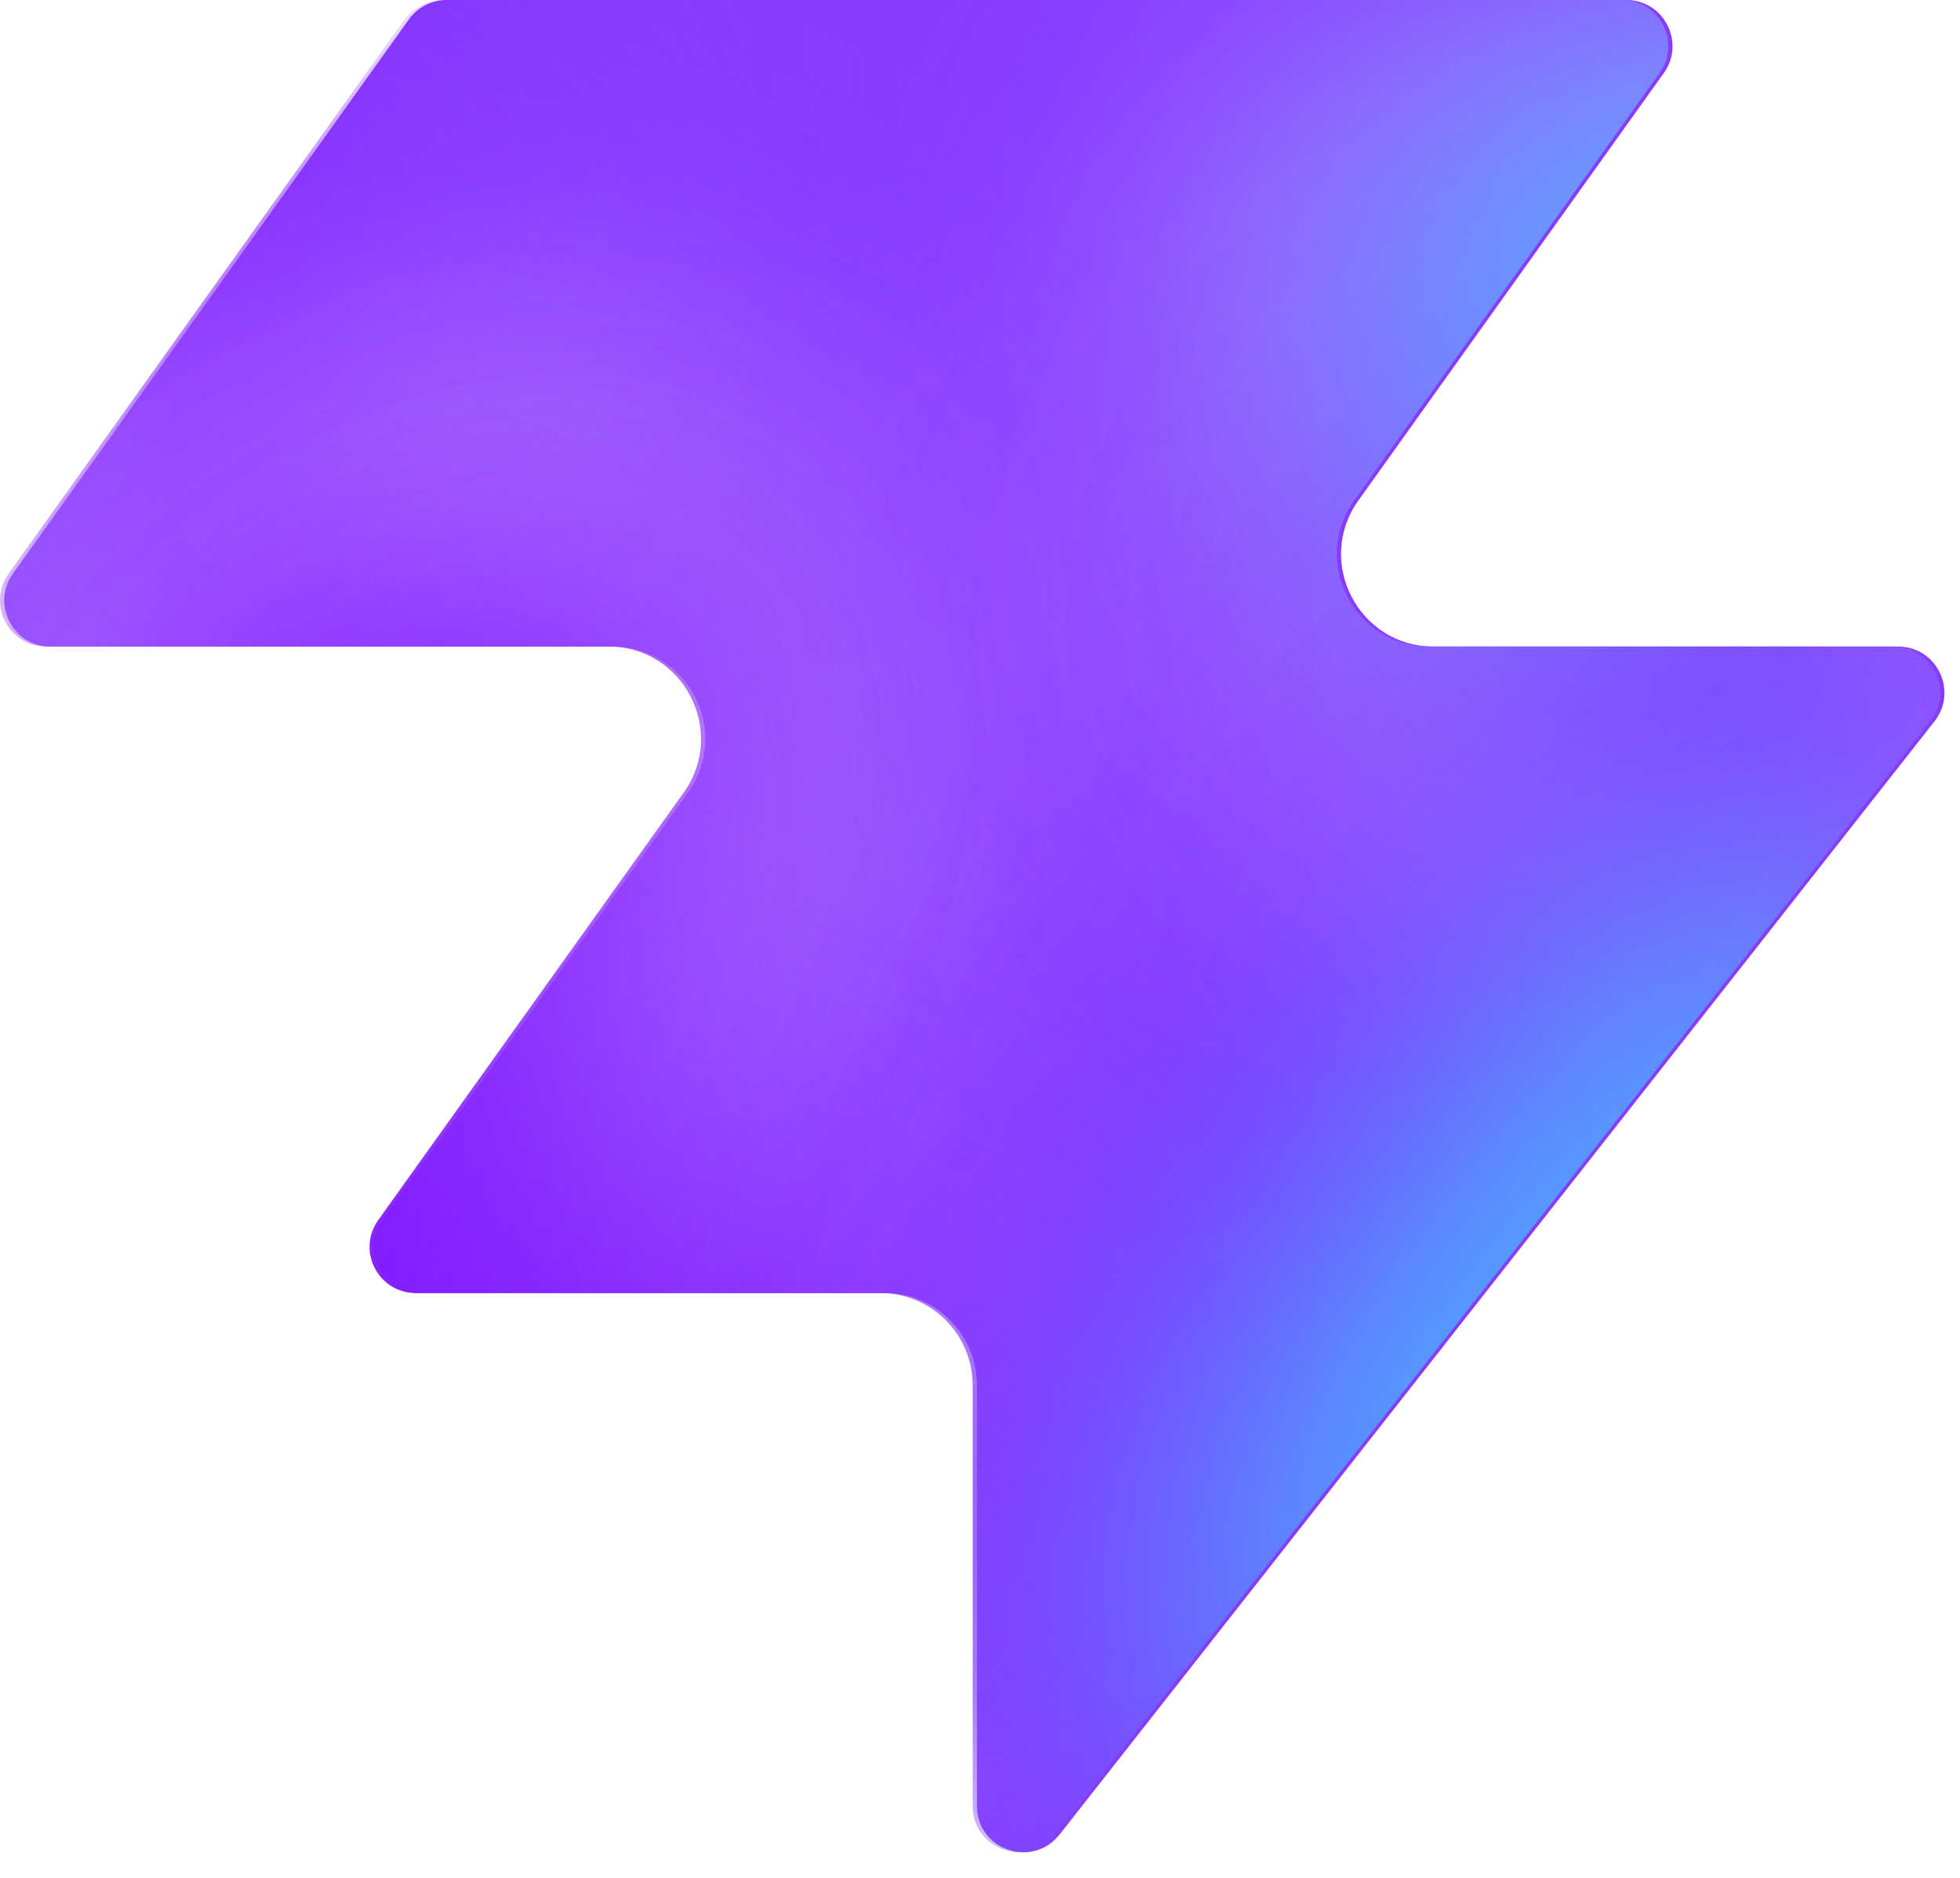
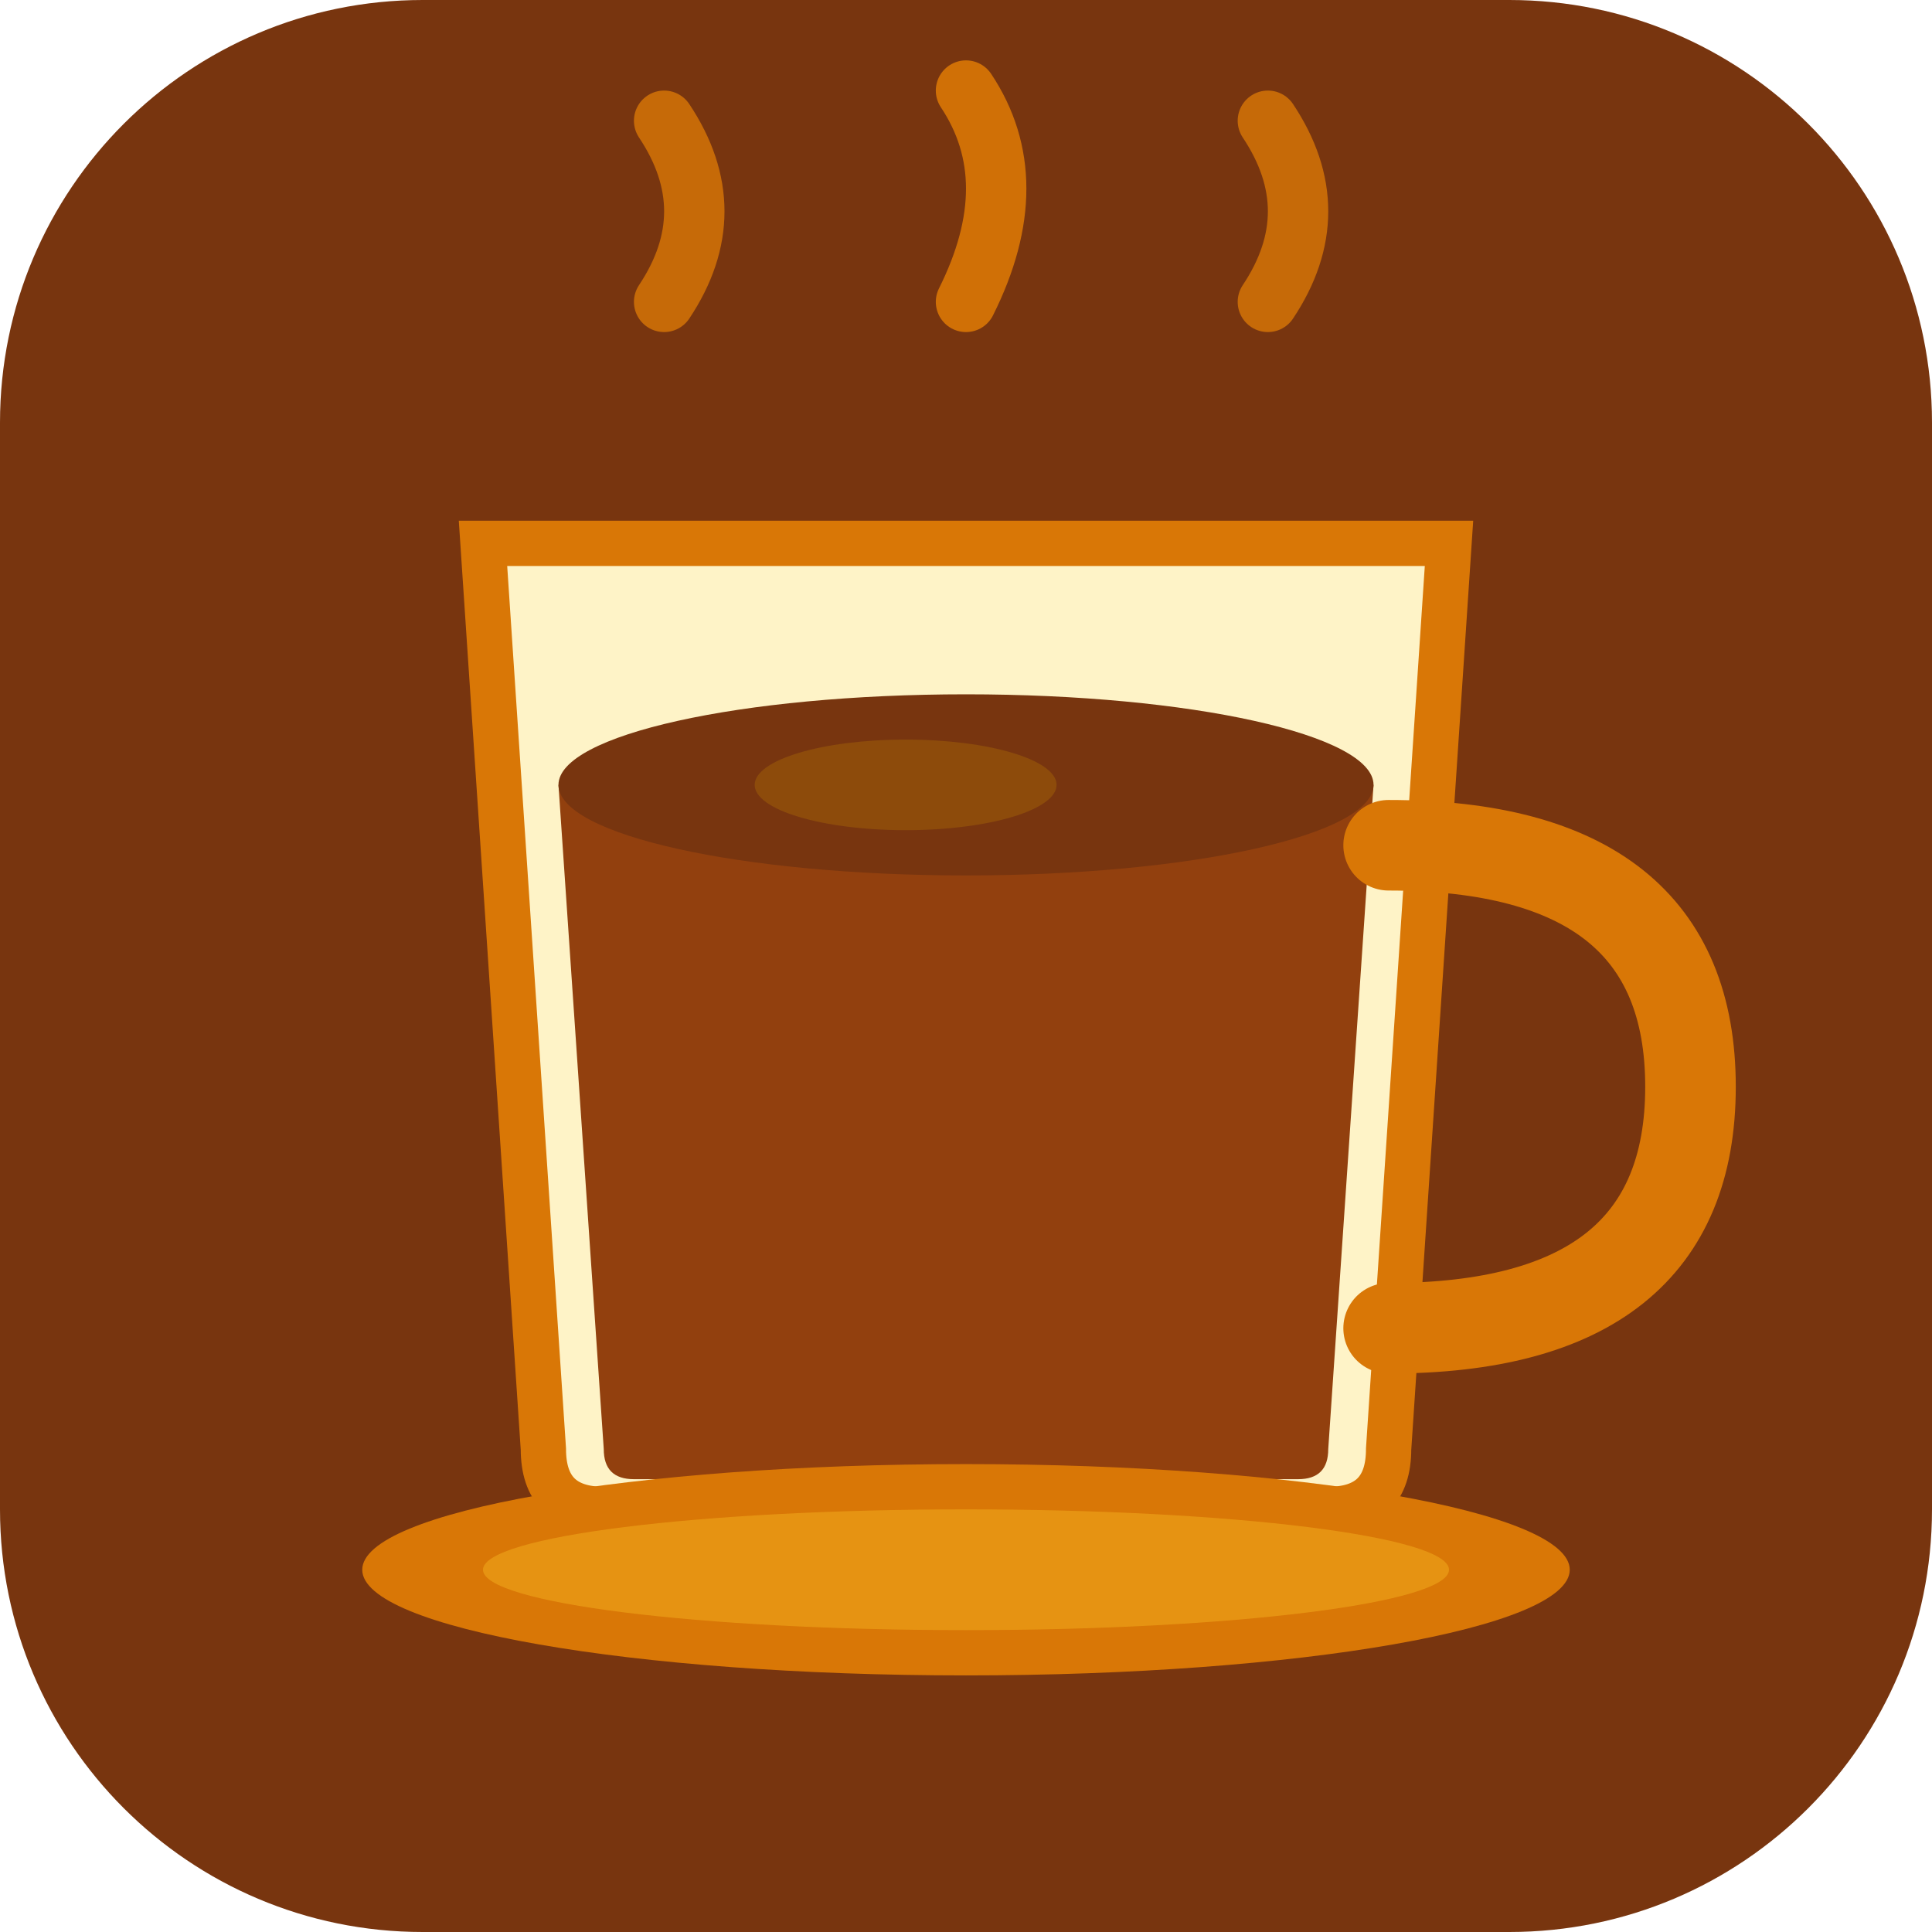
- <svg xmlns="http://www.w3.org/2000/svg" width="48" height="46" fill="none" viewBox="0 0 48 46">
-   <path fill="#863bff" d="M25.946 44.938c-.664.845-2.021.375-2.021-.698V33.937a2.26 2.26 0 0 0-2.262-2.262H10.287c-.92 0-1.456-1.04-.92-1.788l7.48-10.471c1.07-1.497 0-3.578-1.842-3.578H1.237c-.92 0-1.456-1.04-.92-1.788L10.013.474c.214-.297.556-.474.92-.474h28.894c.92 0 1.456 1.04.92 1.788l-7.48 10.471c-1.07 1.498 0 3.579 1.842 3.579h11.377c.943 0 1.473 1.088.89 1.83L25.947 44.94z" style="fill:#863bff;fill:color(display-p3 .525 .23 1);fill-opacity:1" />
-   <mask id="a" width="48" height="46" x="0" y="0" maskUnits="userSpaceOnUse" style="mask-type:alpha">
-     <path fill="#000" d="M25.842 44.938c-.664.844-2.021.375-2.021-.698V33.937a2.26 2.26 0 0 0-2.262-2.262H10.183c-.92 0-1.456-1.04-.92-1.788l7.48-10.471c1.07-1.498 0-3.579-1.842-3.579H1.133c-.92 0-1.456-1.04-.92-1.787L9.91.473c.214-.297.556-.474.92-.474h28.894c.92 0 1.456 1.04.92 1.788l-7.48 10.471c-1.07 1.498 0 3.578 1.842 3.578h11.377c.943 0 1.473 1.088.89 1.832L25.843 44.94z" style="fill:#000;fill-opacity:1" />
-   </mask>
-   <g mask="url(#a)">
-     <g filter="url(#b)">
-       <ellipse cx="5.508" cy="14.704" fill="#ede6ff" rx="5.508" ry="14.704" style="fill:#ede6ff;fill:color(display-p3 .927 .903 1);fill-opacity:1" transform="matrix(.00324 1 1 -.00324 -4.47 31.516)" />
-     </g>
-     <g filter="url(#c)">
-       <ellipse cx="10.399" cy="29.851" fill="#ede6ff" rx="10.399" ry="29.851" style="fill:#ede6ff;fill:color(display-p3 .927 .903 1);fill-opacity:1" transform="matrix(.00324 1 1 -.00324 -39.328 7.883)" />
-     </g>
-     <g filter="url(#d)">
-       <ellipse cx="5.508" cy="30.487" fill="#7e14ff" rx="5.508" ry="30.487" style="fill:#7e14ff;fill:color(display-p3 .492 .077 1);fill-opacity:1" transform="rotate(89.814 -25.913 -14.639)scale(1 -1)" />
-     </g>
-     <g filter="url(#e)">
-       <ellipse cx="5.508" cy="30.599" fill="#7e14ff" rx="5.508" ry="30.599" style="fill:#7e14ff;fill:color(display-p3 .492 .077 1);fill-opacity:1" transform="rotate(89.814 -32.644 -3.334)scale(1 -1)" />
-     </g>
-     <g filter="url(#f)">
-       <ellipse cx="5.508" cy="30.599" fill="#7e14ff" rx="5.508" ry="30.599" style="fill:#7e14ff;fill:color(display-p3 .492 .077 1);fill-opacity:1" transform="matrix(.00324 1 1 -.00324 -34.34 30.47)" />
-     </g>
-     <g filter="url(#g)">
-       <ellipse cx="14.072" cy="22.078" fill="#ede6ff" rx="14.072" ry="22.078" style="fill:#ede6ff;fill:color(display-p3 .927 .903 1);fill-opacity:1" transform="rotate(93.35 24.506 48.493)scale(-1 1)" />
-     </g>
-     <g filter="url(#h)">
-       <ellipse cx="3.47" cy="21.501" fill="#7e14ff" rx="3.47" ry="21.501" style="fill:#7e14ff;fill:color(display-p3 .492 .077 1);fill-opacity:1" transform="rotate(89.009 28.708 47.59)scale(-1 1)" />
-     </g>
-     <g filter="url(#i)">
-       <ellipse cx="3.47" cy="21.501" fill="#7e14ff" rx="3.47" ry="21.501" style="fill:#7e14ff;fill:color(display-p3 .492 .077 1);fill-opacity:1" transform="rotate(89.009 28.708 47.59)scale(-1 1)" />
-     </g>
-     <g filter="url(#j)">
-       <ellipse cx=".387" cy="8.972" fill="#7e14ff" rx="4.407" ry="29.108" style="fill:#7e14ff;fill:color(display-p3 .492 .077 1);fill-opacity:1" transform="rotate(39.51 .387 8.972)" />
-     </g>
-     <g filter="url(#k)">
-       <ellipse cx="47.523" cy="-6.092" fill="#7e14ff" rx="4.407" ry="29.108" style="fill:#7e14ff;fill:color(display-p3 .492 .077 1);fill-opacity:1" transform="rotate(37.892 47.523 -6.092)" />
-     </g>
-     <g filter="url(#l)">
-       <ellipse cx="41.412" cy="6.333" fill="#47bfff" rx="5.971" ry="9.665" style="fill:#47bfff;fill:color(display-p3 .28 .748 1);fill-opacity:1" transform="rotate(37.892 41.412 6.333)" />
-     </g>
-     <g filter="url(#m)">
-       <ellipse cx="-1.879" cy="38.332" fill="#7e14ff" rx="4.407" ry="29.108" style="fill:#7e14ff;fill:color(display-p3 .492 .077 1);fill-opacity:1" transform="rotate(37.892 -1.88 38.332)" />
-     </g>
-     <g filter="url(#n)">
-       <ellipse cx="-1.879" cy="38.332" fill="#7e14ff" rx="4.407" ry="29.108" style="fill:#7e14ff;fill:color(display-p3 .492 .077 1);fill-opacity:1" transform="rotate(37.892 -1.88 38.332)" />
-     </g>
-     <g filter="url(#o)">
-       <ellipse cx="35.651" cy="29.907" fill="#7e14ff" rx="4.407" ry="29.108" style="fill:#7e14ff;fill:color(display-p3 .492 .077 1);fill-opacity:1" transform="rotate(37.892 35.651 29.907)" />
-     </g>
-     <g filter="url(#p)">
-       <ellipse cx="38.418" cy="32.4" fill="#47bfff" rx="5.971" ry="15.297" style="fill:#47bfff;fill:color(display-p3 .28 .748 1);fill-opacity:1" transform="rotate(37.892 38.418 32.4)" />
-     </g>
-   </g>
-   <defs>
-     <filter id="b" width="60.045" height="41.654" x="-19.77" y="16.149" color-interpolation-filters="sRGB" filterUnits="userSpaceOnUse">
-       <feFlood flood-opacity="0" result="BackgroundImageFix" />
-       <feBlend in="SourceGraphic" in2="BackgroundImageFix" result="shape" />
-       <feGaussianBlur result="effect1_foregroundBlur_2002_17158" stdDeviation="7.659" />
-     </filter>
-     <filter id="c" width="90.34" height="51.437" x="-54.613" y="-7.533" color-interpolation-filters="sRGB" filterUnits="userSpaceOnUse">
-       <feFlood flood-opacity="0" result="BackgroundImageFix" />
-       <feBlend in="SourceGraphic" in2="BackgroundImageFix" result="shape" />
-       <feGaussianBlur result="effect1_foregroundBlur_2002_17158" stdDeviation="7.659" />
-     </filter>
-     <filter id="d" width="79.355" height="29.4" x="-49.64" y="2.03" color-interpolation-filters="sRGB" filterUnits="userSpaceOnUse">
-       <feFlood flood-opacity="0" result="BackgroundImageFix" />
-       <feBlend in="SourceGraphic" in2="BackgroundImageFix" result="shape" />
-       <feGaussianBlur result="effect1_foregroundBlur_2002_17158" stdDeviation="4.596" />
-     </filter>
-     <filter id="e" width="79.579" height="29.4" x="-45.045" y="20.029" color-interpolation-filters="sRGB" filterUnits="userSpaceOnUse">
-       <feFlood flood-opacity="0" result="BackgroundImageFix" />
-       <feBlend in="SourceGraphic" in2="BackgroundImageFix" result="shape" />
-       <feGaussianBlur result="effect1_foregroundBlur_2002_17158" stdDeviation="4.596" />
-     </filter>
-     <filter id="f" width="79.579" height="29.4" x="-43.513" y="21.178" color-interpolation-filters="sRGB" filterUnits="userSpaceOnUse">
-       <feFlood flood-opacity="0" result="BackgroundImageFix" />
-       <feBlend in="SourceGraphic" in2="BackgroundImageFix" result="shape" />
-       <feGaussianBlur result="effect1_foregroundBlur_2002_17158" stdDeviation="4.596" />
-     </filter>
-     <filter id="g" width="74.749" height="58.852" x="15.756" y="-17.901" color-interpolation-filters="sRGB" filterUnits="userSpaceOnUse">
-       <feFlood flood-opacity="0" result="BackgroundImageFix" />
-       <feBlend in="SourceGraphic" in2="BackgroundImageFix" result="shape" />
-       <feGaussianBlur result="effect1_foregroundBlur_2002_17158" stdDeviation="7.659" />
-     </filter>
-     <filter id="h" width="61.377" height="25.362" x="23.548" y="2.284" color-interpolation-filters="sRGB" filterUnits="userSpaceOnUse">
-       <feFlood flood-opacity="0" result="BackgroundImageFix" />
-       <feBlend in="SourceGraphic" in2="BackgroundImageFix" result="shape" />
-       <feGaussianBlur result="effect1_foregroundBlur_2002_17158" stdDeviation="4.596" />
-     </filter>
-     <filter id="i" width="61.377" height="25.362" x="23.548" y="2.284" color-interpolation-filters="sRGB" filterUnits="userSpaceOnUse">
-       <feFlood flood-opacity="0" result="BackgroundImageFix" />
-       <feBlend in="SourceGraphic" in2="BackgroundImageFix" result="shape" />
-       <feGaussianBlur result="effect1_foregroundBlur_2002_17158" stdDeviation="4.596" />
-     </filter>
-     <filter id="j" width="56.045" height="63.649" x="-27.636" y="-22.853" color-interpolation-filters="sRGB" filterUnits="userSpaceOnUse">
-       <feFlood flood-opacity="0" result="BackgroundImageFix" />
-       <feBlend in="SourceGraphic" in2="BackgroundImageFix" result="shape" />
-       <feGaussianBlur result="effect1_foregroundBlur_2002_17158" stdDeviation="4.596" />
-     </filter>
-     <filter id="k" width="54.814" height="64.646" x="20.116" y="-38.415" color-interpolation-filters="sRGB" filterUnits="userSpaceOnUse">
-       <feFlood flood-opacity="0" result="BackgroundImageFix" />
-       <feBlend in="SourceGraphic" in2="BackgroundImageFix" result="shape" />
-       <feGaussianBlur result="effect1_foregroundBlur_2002_17158" stdDeviation="4.596" />
-     </filter>
-     <filter id="l" width="33.541" height="35.313" x="24.641" y="-11.323" color-interpolation-filters="sRGB" filterUnits="userSpaceOnUse">
-       <feFlood flood-opacity="0" result="BackgroundImageFix" />
-       <feBlend in="SourceGraphic" in2="BackgroundImageFix" result="shape" />
-       <feGaussianBlur result="effect1_foregroundBlur_2002_17158" stdDeviation="4.596" />
-     </filter>
-     <filter id="m" width="54.814" height="64.646" x="-29.286" y="6.009" color-interpolation-filters="sRGB" filterUnits="userSpaceOnUse">
-       <feFlood flood-opacity="0" result="BackgroundImageFix" />
-       <feBlend in="SourceGraphic" in2="BackgroundImageFix" result="shape" />
-       <feGaussianBlur result="effect1_foregroundBlur_2002_17158" stdDeviation="4.596" />
-     </filter>
-     <filter id="n" width="54.814" height="64.646" x="-29.286" y="6.009" color-interpolation-filters="sRGB" filterUnits="userSpaceOnUse">
-       <feFlood flood-opacity="0" result="BackgroundImageFix" />
-       <feBlend in="SourceGraphic" in2="BackgroundImageFix" result="shape" />
-       <feGaussianBlur result="effect1_foregroundBlur_2002_17158" stdDeviation="4.596" />
-     </filter>
-     <filter id="o" width="54.814" height="64.646" x="8.244" y="-2.416" color-interpolation-filters="sRGB" filterUnits="userSpaceOnUse">
-       <feFlood flood-opacity="0" result="BackgroundImageFix" />
-       <feBlend in="SourceGraphic" in2="BackgroundImageFix" result="shape" />
-       <feGaussianBlur result="effect1_foregroundBlur_2002_17158" stdDeviation="4.596" />
-     </filter>
-     <filter id="p" width="39.409" height="43.623" x="18.713" y="10.588" color-interpolation-filters="sRGB" filterUnits="userSpaceOnUse">
-       <feFlood flood-opacity="0" result="BackgroundImageFix" />
-       <feBlend in="SourceGraphic" in2="BackgroundImageFix" result="shape" />
-       <feGaussianBlur result="effect1_foregroundBlur_2002_17158" stdDeviation="4.596" />
-     </filter>
-   </defs>
+ <svg xmlns="http://www.w3.org/2000/svg" viewBox="0 0 64 64" fill="none">
+   <rect width="64" height="64" rx="14" fill="#78350f" />
+   <path d="M22 10 Q24 7 22 4" stroke="#d97706" stroke-width="2" stroke-linecap="round" fill="none" opacity="0.8" />
+   <path d="M32 10 Q34 6 32 3" stroke="#d97706" stroke-width="2" stroke-linecap="round" fill="none" opacity="0.9" />
+   <path d="M42 10 Q44 7 42 4" stroke="#d97706" stroke-width="2" stroke-linecap="round" fill="none" opacity="0.8" />
+   <path d="M16 18 L18 48 Q18 50 20 50 L44 50 Q46 50 46 48 L48 18 Z" fill="#fef3c7" stroke="#d97706" stroke-width="1.5" />
+   <path d="M18.5 26 L45.5 26 L44 48 Q44 49 43 49 L21 49 Q20 49 20 48 Z" fill="#92400e" />
+   <ellipse cx="32" cy="26" rx="13.5" ry="3" fill="#78350f" />
+   <ellipse cx="30" cy="26" rx="5" ry="1.5" fill="#a16207" opacity="0.5" />
+   <path d="M46 28 Q56 28 56 36 Q56 44 46 44" stroke="#d97706" stroke-width="3" stroke-linecap="round" fill="none" />
+   <ellipse cx="32" cy="52" rx="20" ry="3.5" fill="#d97706" />
+   <ellipse cx="32" cy="52" rx="16" ry="2" fill="#fbbf24" opacity="0.4" />
</svg>
